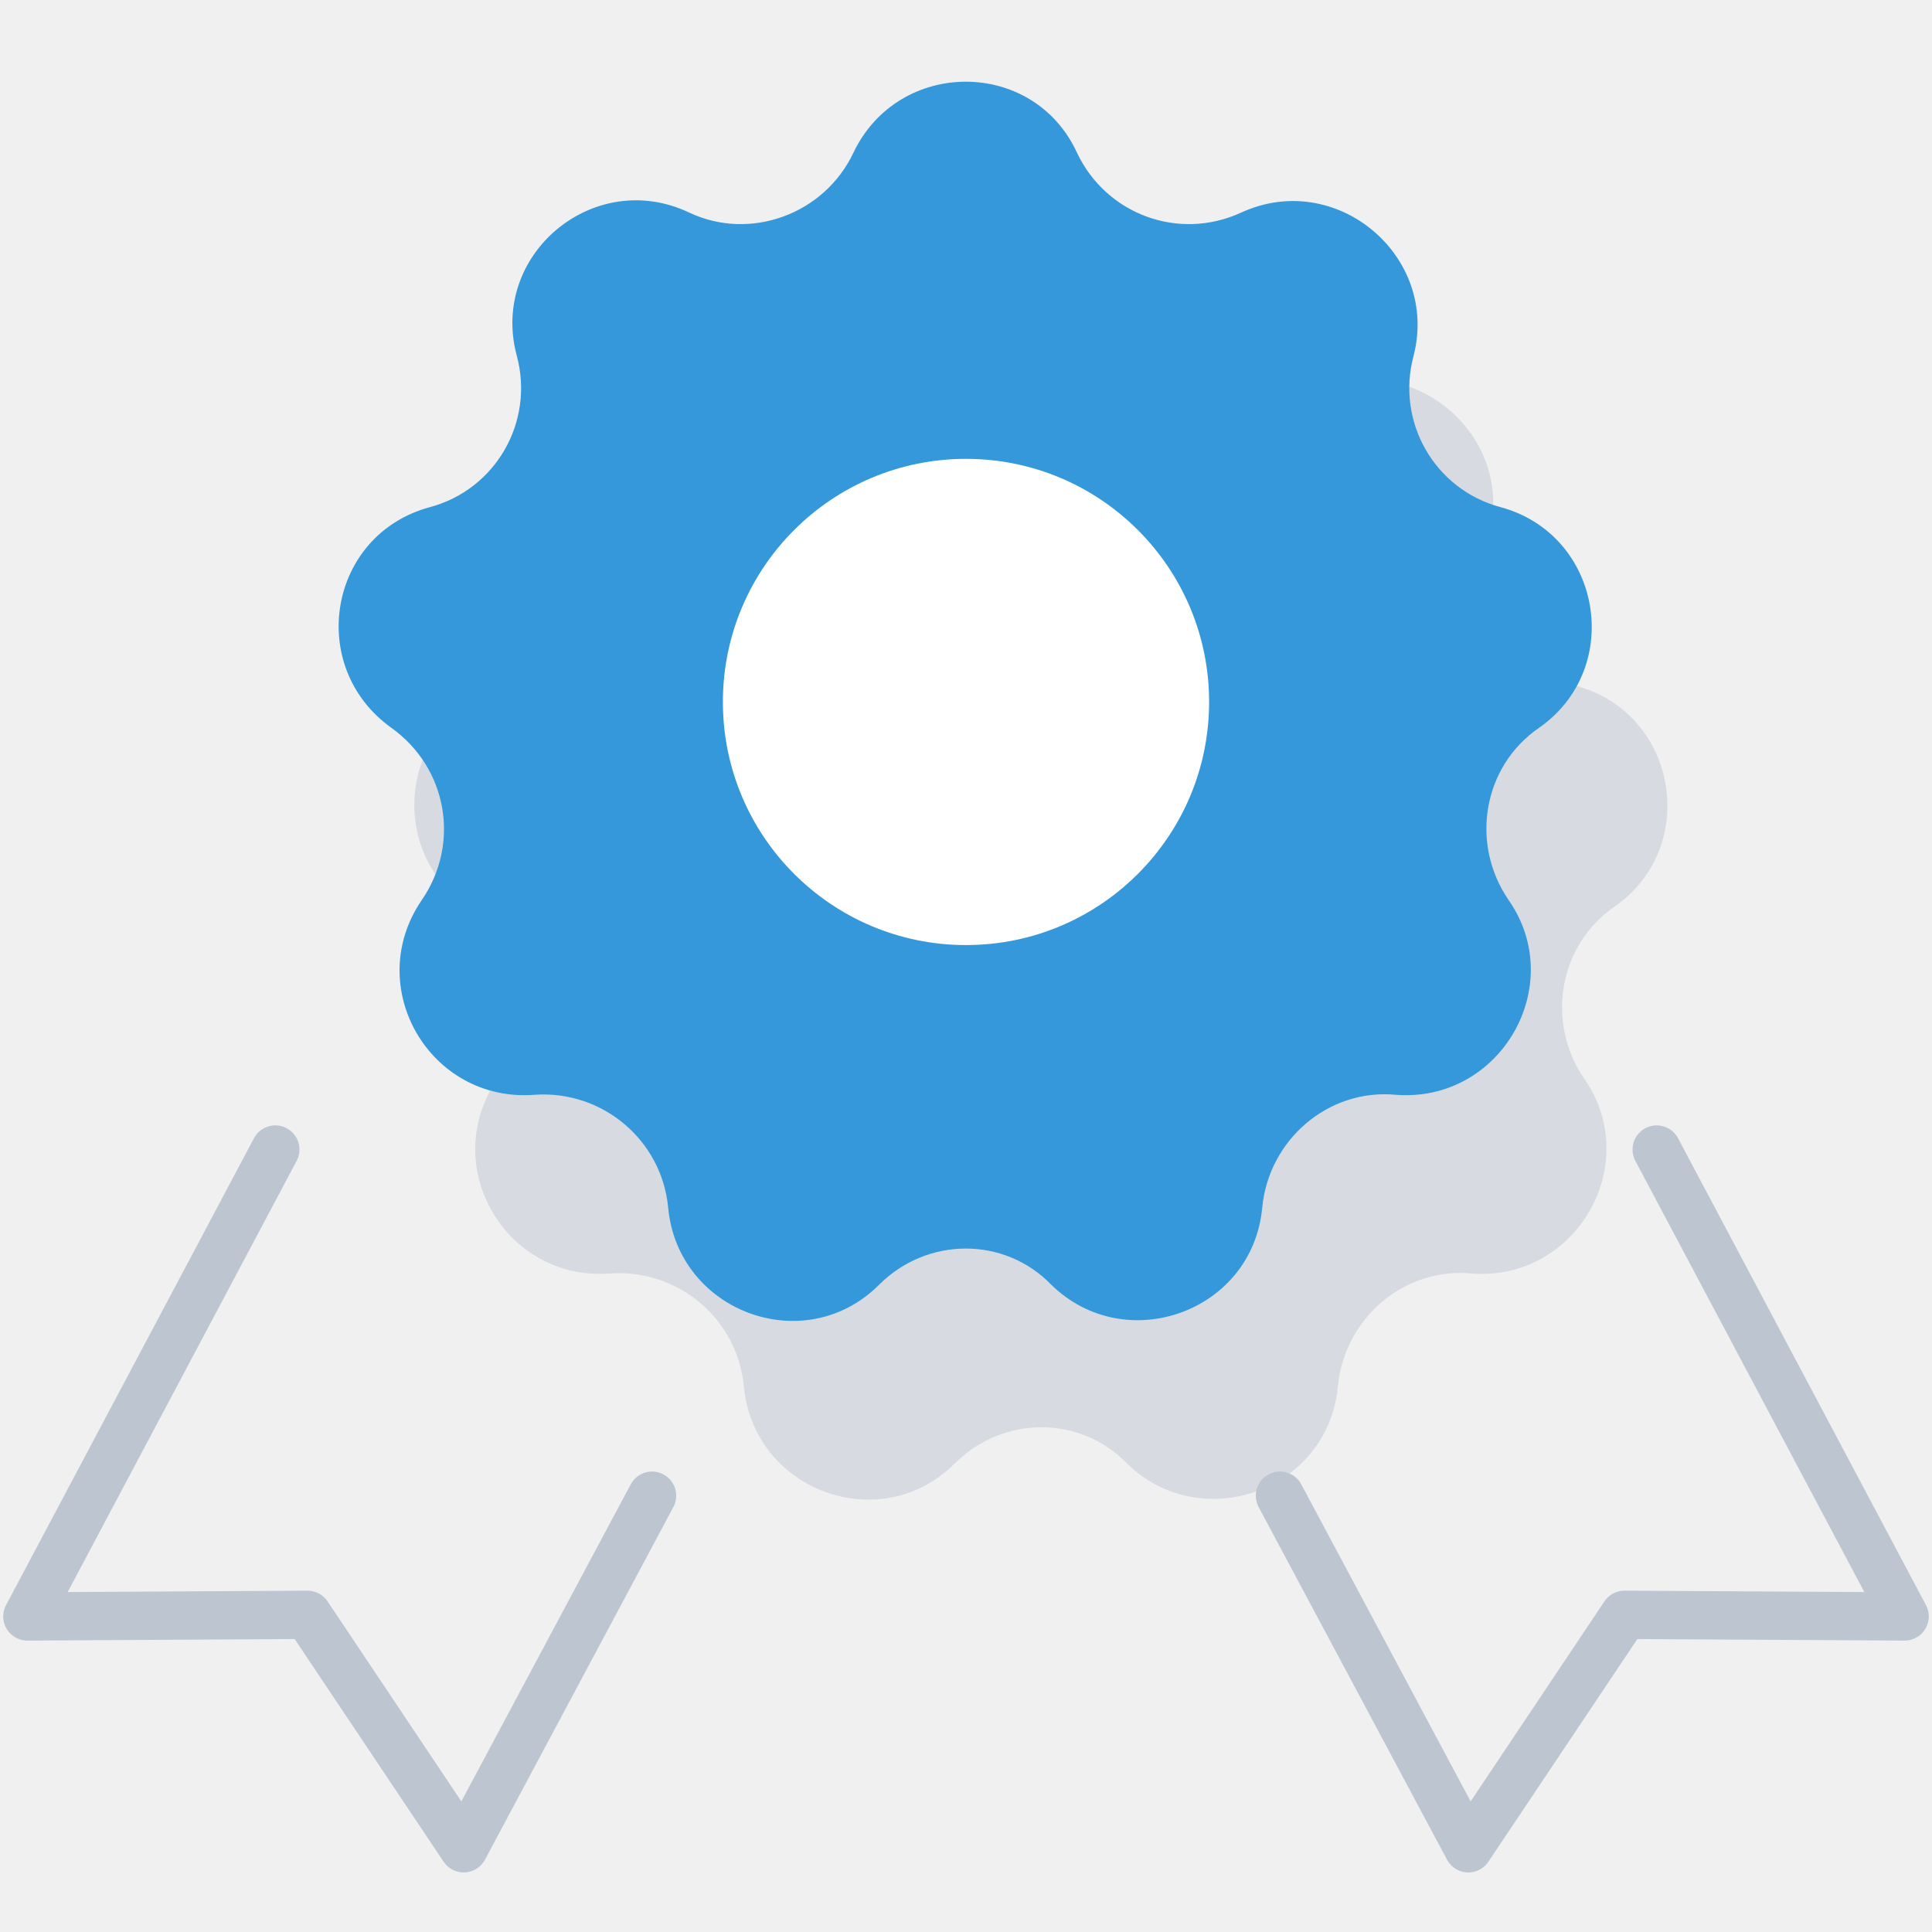
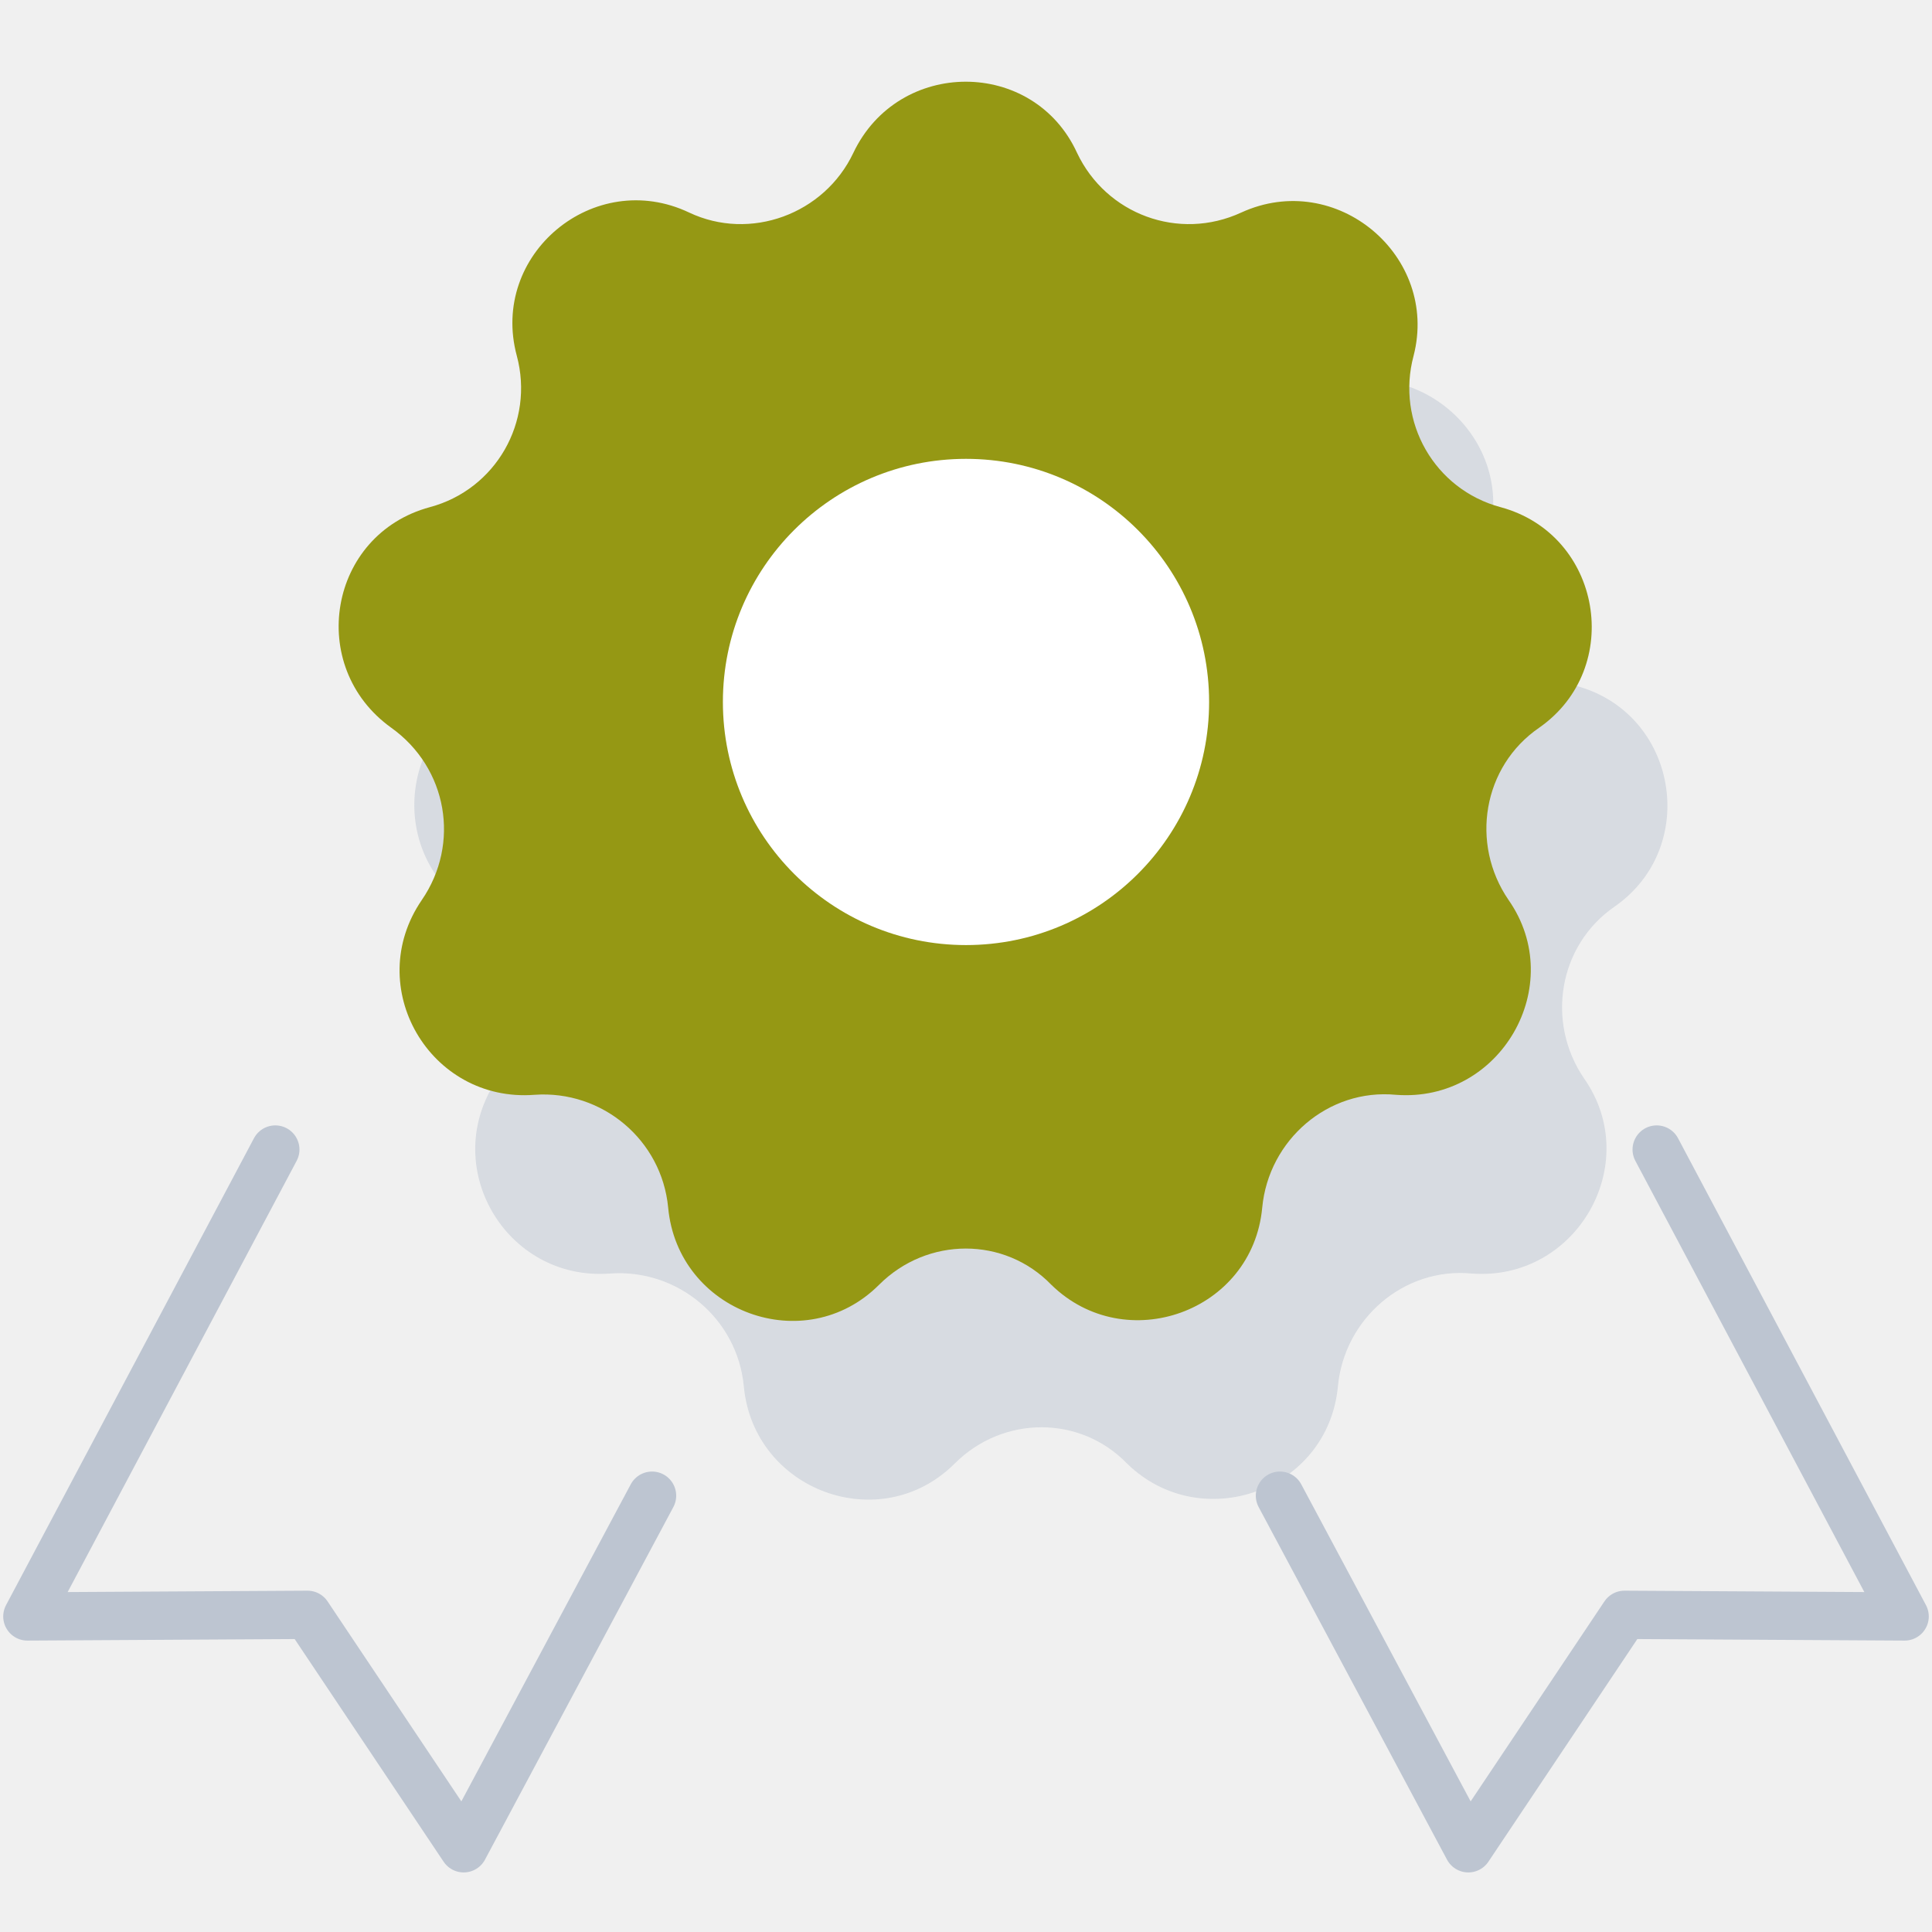
- <svg xmlns="http://www.w3.org/2000/svg" x="0px" y="0px" viewBox="0 0 120 120" style="enable-background:new 0 0 120 120;" xml:space="preserve">
+ <svg xmlns="http://www.w3.org/2000/svg" version="1.1" id="Layer_1" x="0px" y="0px" viewBox="0 0 120 120" style="enable-background:new 0 0 120 120;" xml:space="preserve">
  <style type="text/css">
- 	.icon-21-0{fill:#BDC5D1;}
- 	.icon-21-1{fill:#3498DB;}
- 	.icon-21-2{fill:#FFFFFF;}
- 	.icon-21-3{fill:none;stroke:#BDC5D1;}
+ 	.st0{opacity:0.5;fill:#BDC5D1;enable-background:new    ;}
+ 	.st1{fill:#959814;}
+ 	.st2{fill:#FFFFFF;}
+ 	.st3{fill:none;stroke:#BDC5D1;stroke-width:3;stroke-linecap:round;stroke-linejoin:round;stroke-miterlimit:10;}
</style>
-   <path class="icon-21-0 fill-gray-400" opacity=".5" d="M59.3,90.9L59.3,90.9c-4.6,4.6-12.5,1.7-13.1-4.8v0c-0.4-4.2-4.1-7.3-8.3-7l0,0c-6.5,0.5-10.7-6.7-7-12.1v0  c2.4-3.5,1.6-8.2-1.9-10.7l0,0c-5.3-3.8-3.9-12,2.4-13.7l0,0c4.1-1.1,6.5-5.3,5.4-9.4l0,0c-1.7-6.3,4.8-11.7,10.7-8.9l0,0  c3.8,1.8,8.4,0.1,10.2-3.7l0,0c2.8-5.9,11.2-5.9,13.9,0l0,0c1.8,3.8,6.4,5.5,10.2,3.7l0,0c5.9-2.7,12.3,2.7,10.7,8.9l0,0  c-1.1,4.1,1.3,8.3,5.4,9.4l0,0c6.3,1.7,7.7,10,2.4,13.7l0,0c-3.5,2.4-4.3,7.2-1.9,10.7v0c3.7,5.3-0.5,12.6-7,12.1l0,0  c-4.2-0.4-7.9,2.8-8.3,7v0c-0.6,6.5-8.5,9.3-13.1,4.8v0C67.1,87.9,62.3,87.9,59.3,90.9z" />
-   <path class="icon-21-1 fill-primary" d="M54.6,79.8L54.6,79.8C50,84.4,42.1,81.5,41.5,75v0c-0.4-4.2-4.1-7.3-8.3-7l0,0c-6.5,0.5-10.7-6.7-7-12.1v0  c2.4-3.5,1.6-8.2-1.9-10.7l0,0c-5.3-3.8-3.9-12,2.4-13.7l0,0c4.1-1.1,6.5-5.3,5.4-9.4l0,0c-1.7-6.3,4.8-11.7,10.7-8.9l0,0  c3.8,1.8,8.4,0.1,10.2-3.7l0,0c2.8-5.9,11.2-5.9,13.9,0l0,0c1.8,3.8,6.3,5.5,10.2,3.7l0,0c5.9-2.7,12.3,2.7,10.7,8.9l0,0  c-1.1,4.1,1.3,8.3,5.4,9.4l0,0c6.3,1.7,7.7,10,2.4,13.7l0,0c-3.5,2.4-4.3,7.2-1.9,10.7v0c3.7,5.3-0.5,12.6-7,12.1l0,0  c-4.2-0.4-7.9,2.8-8.3,7v0c-0.6,6.5-8.5,9.3-13.1,4.8v0C62.4,76.8,57.6,76.8,54.6,79.8z" />
-   <circle class="icon-21-2 fill-white" cx="60" cy="43.6" r="15.1" />
-   <polyline class="icon-21-3 fill-none stroke-gray-400" stroke-width="3" stroke-linecap="round" stroke-linejoin="round" stroke-miterlimit="10" points="79.5,92.9 91.2,114.8 100.9,100.3 118.3,100.4 102.9,71.4 " />
-   <polyline class="icon-21-3 fill-none stroke-gray-400" stroke-width="3" stroke-linecap="round" stroke-linejoin="round" stroke-miterlimit="10" points="40.5,92.9 28.8,114.8 19.1,100.3 1.7,100.4 17.1,71.4 " />
+   <g>
+     <path class="st0" d="M59.3,90.9L59.3,90.9c-4.6,4.6-12.5,1.7-13.1-4.8l0,0c-0.4-4.2-4.1-7.3-8.3-7l0,0c-6.5,0.5-10.7-6.7-7-12.1   l0,0c2.4-3.5,1.6-8.2-1.9-10.7l0,0c-5.3-3.8-3.9-12,2.4-13.7l0,0c4.1-1.1,6.5-5.3,5.4-9.4l0,0c-1.7-6.3,4.8-11.7,10.7-8.9l0,0   c3.8,1.8,8.4,0.1,10.2-3.7l0,0c2.8-5.9,11.2-5.9,13.9,0l0,0c1.8,3.8,6.4,5.5,10.2,3.7l0,0c5.9-2.7,12.3,2.7,10.7,8.9l0,0   c-1.1,4.1,1.3,8.3,5.4,9.4l0,0c6.3,1.7,7.7,10,2.4,13.7l0,0c-3.5,2.4-4.3,7.2-1.9,10.7l0,0c3.7,5.3-0.5,12.6-7,12.1l0,0   c-4.2-0.4-7.9,2.8-8.3,7l0,0c-0.6,6.5-8.5,9.3-13.1,4.8l0,0C67.1,87.9,62.3,87.9,59.3,90.9z" />
+     <path class="st1" d="M54.6,79.8L54.6,79.8C50,84.4,42.1,81.5,41.5,75l0,0c-0.4-4.2-4.1-7.3-8.3-7l0,0c-6.5,0.5-10.7-6.7-7-12.1l0,0   c2.4-3.5,1.6-8.2-1.9-10.7l0,0c-5.3-3.8-3.9-12,2.4-13.7l0,0c4.1-1.1,6.5-5.3,5.4-9.4l0,0c-1.7-6.3,4.8-11.7,10.7-8.9l0,0   c3.8,1.8,8.4,0.1,10.2-3.7l0,0c2.8-5.9,11.2-5.9,13.9,0l0,0c1.8,3.8,6.3,5.5,10.2,3.7l0,0c5.9-2.7,12.3,2.7,10.7,8.9l0,0   c-1.1,4.1,1.3,8.3,5.4,9.4l0,0c6.3,1.7,7.7,10,2.4,13.7l0,0c-3.5,2.4-4.3,7.2-1.9,10.7l0,0c3.7,5.3-0.5,12.6-7,12.1l0,0   c-4.2-0.4-7.9,2.8-8.3,7l0,0c-0.6,6.5-8.5,9.3-13.1,4.8l0,0C62.4,76.8,57.6,76.8,54.6,79.8z" />
+     <circle class="st2" cx="60" cy="43.6" r="15.1" />
+     <polyline class="st3" points="79.5,92.9 91.2,114.8 100.9,100.3 118.3,100.4 102.9,71.4  " />
+     <polyline class="st3" points="40.5,92.9 28.8,114.8 19.1,100.3 1.7,100.4 17.1,71.4  " />
+   </g>
</svg>
